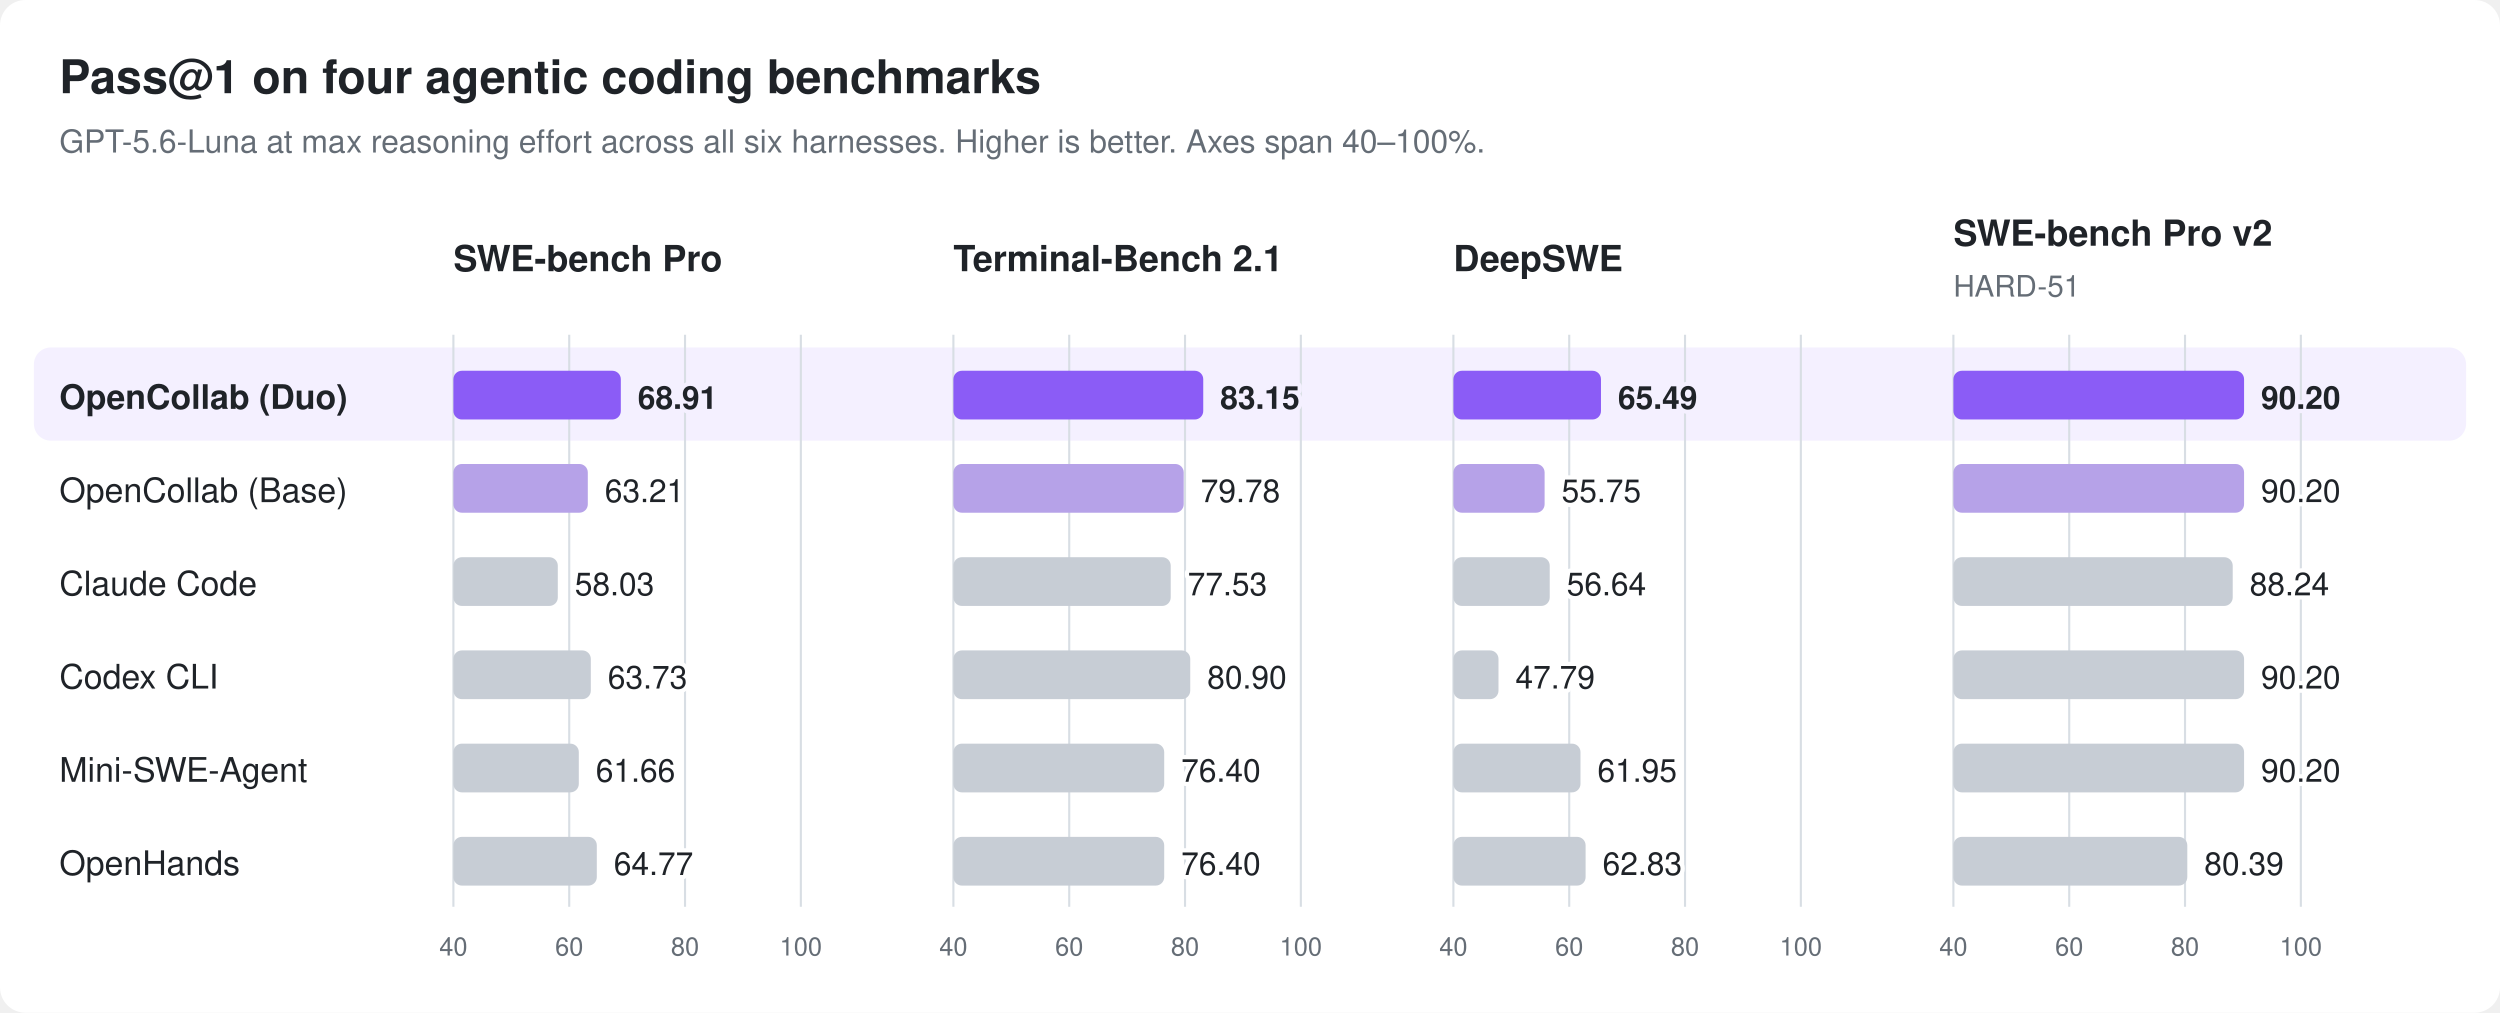
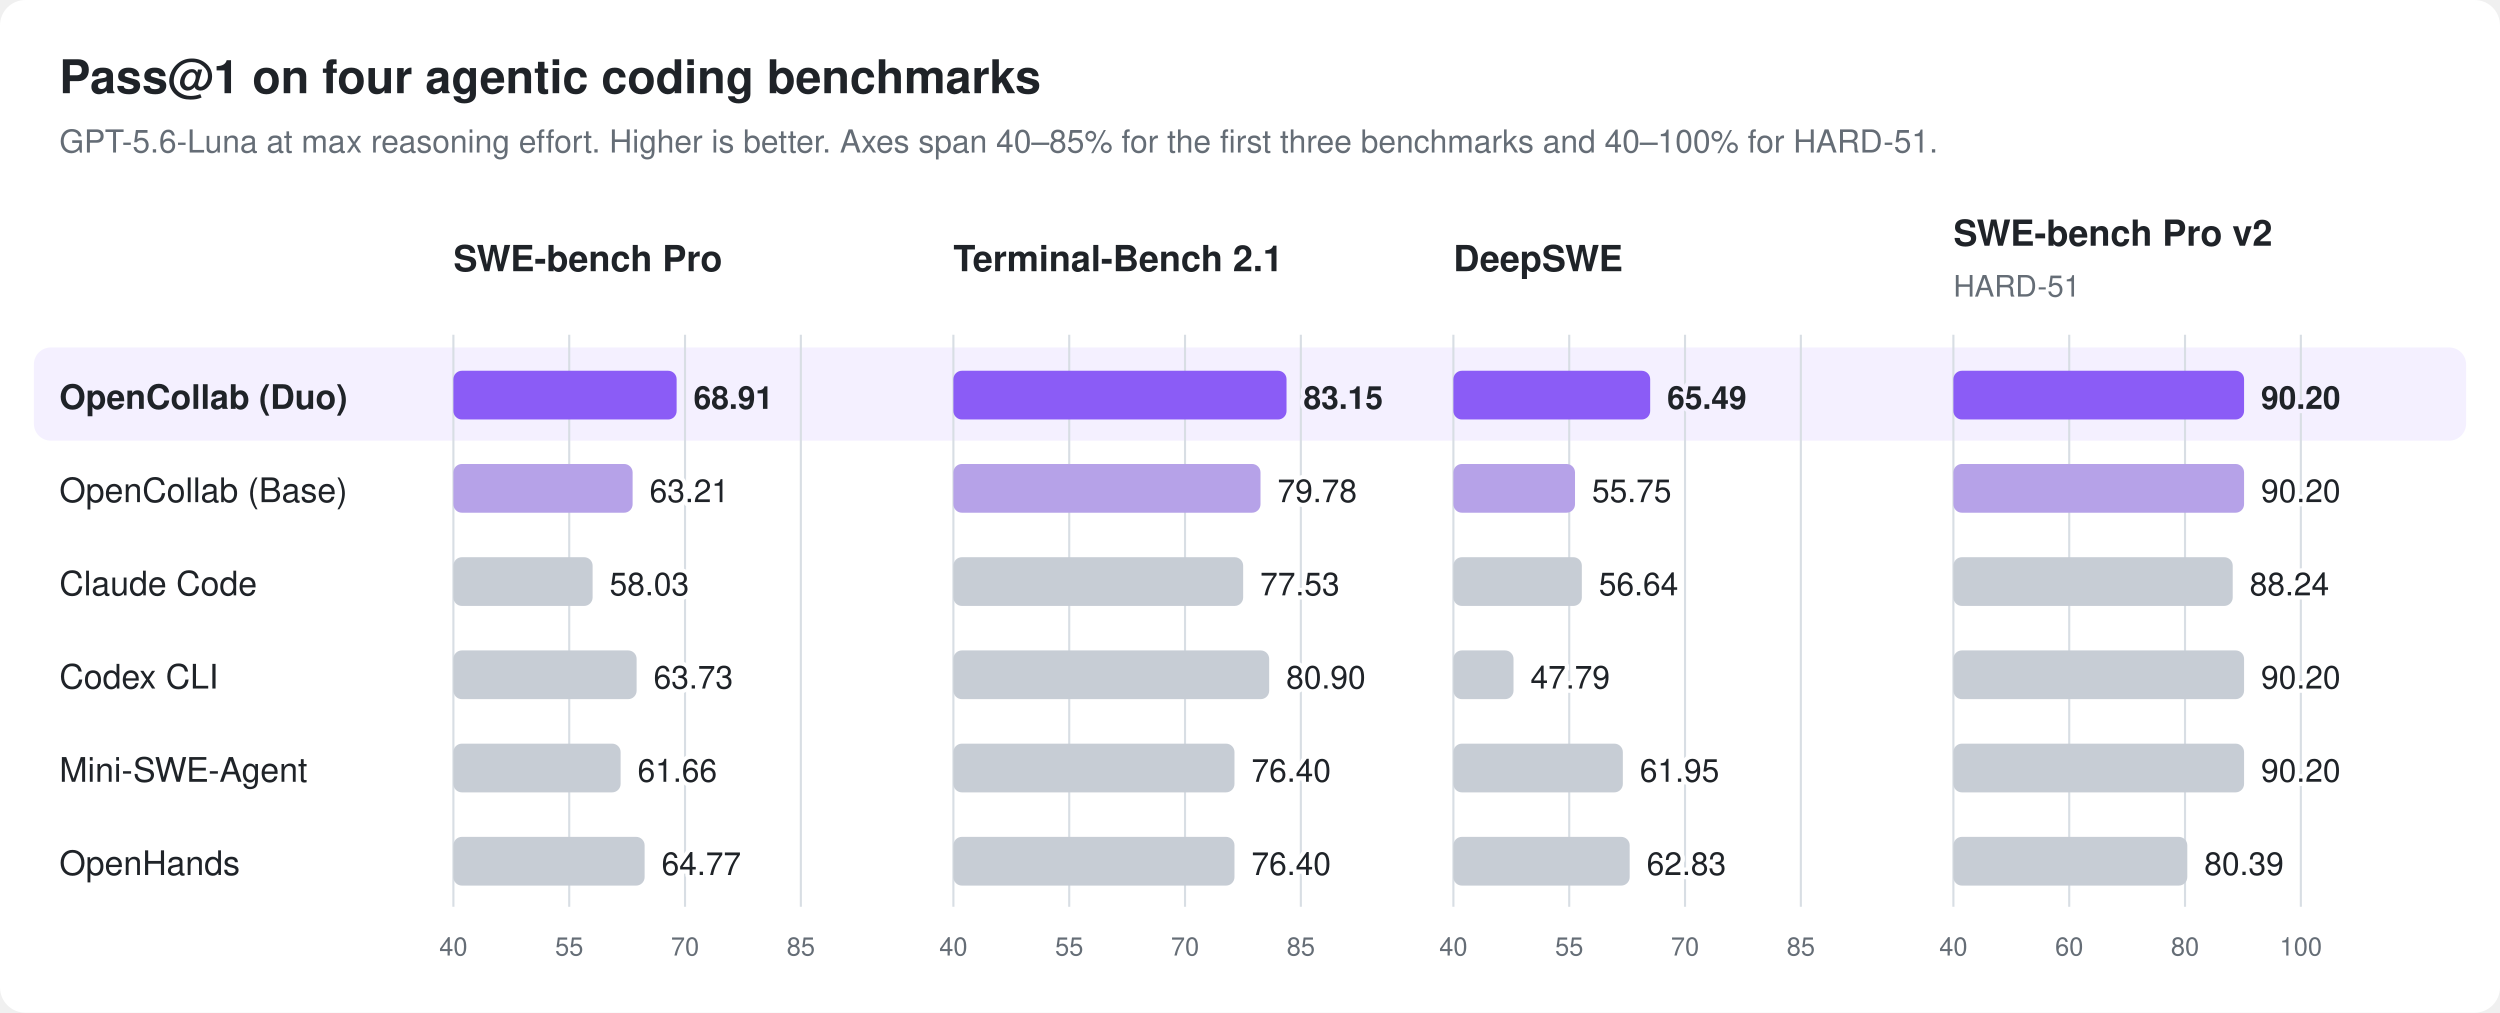
<svg xmlns="http://www.w3.org/2000/svg" width="1180" height="478" viewBox="0 0 1180 478" role="img" aria-labelledby="title description">
  <rect width="1180" height="478" rx="12" fill="#ffffff" />
  <g font-family="-apple-system, BlinkMacSystemFont, Segoe UI, Helvetica, Arial, Liberation Sans, sans-serif" fill="#1f2328" style="font-variant-numeric:tabular-nums">
    <text x="28" y="44" font-size="22" font-weight="600">Pass@1 on four agentic coding benchmarks</text>
-     <text x="28" y="72" font-size="15" fill="#656d76">GPT-5.6-Luna at max reasoning effort across all six harnesses. Higher is better. Axes span 40–100%.</text>
+     <text x="28" y="72" font-size="15" fill="#656d76">GPT-5.6-Luna at max reasoning effort. Higher is better. Axes span 40–85% for the first three benchmarks and 40–100% for HARD-51.</text>
    <rect x="16" y="164" width="1148" height="44" rx="8" fill="#f4f0ff" />
    <text x="28" y="193" font-size="16" font-weight="600">OpenCollab (Duo)</text>
    <text x="28" y="237" font-size="16" font-weight="400">OpenCollab (Base)</text>
    <text x="28" y="281" font-size="16" font-weight="400">Claude Code</text>
    <text x="28" y="325" font-size="16" font-weight="400">Codex CLI</text>
    <text x="28" y="369" font-size="16" font-weight="400">Mini-SWE-Agent</text>
    <text x="28" y="413" font-size="16" font-weight="400">OpenHands</text>
    <text x="214" y="128" font-size="17" font-weight="600">SWE-bench Pro</text>
    <path d="M214 158V428" stroke="#d8dee4" stroke-width="1" />
    <text x="214" y="451" font-size="12" text-anchor="middle" fill="#656d76">40</text>
    <path d="M268.667 158V428" stroke="#d8dee4" stroke-width="1" />
-     <text x="268.667" y="451" font-size="12" text-anchor="middle" fill="#656d76">60</text>
+     <text x="268.667" y="451" font-size="12" text-anchor="middle" fill="#656d76">55</text>
    <path d="M323.333 158V428" stroke="#d8dee4" stroke-width="1" />
-     <text x="323.333" y="451" font-size="12" text-anchor="middle" fill="#656d76">80</text>
+     <text x="323.333" y="451" font-size="12" text-anchor="middle" fill="#656d76">70</text>
    <path d="M378 158V428" stroke="#d8dee4" stroke-width="1" />
-     <text x="378" y="451" font-size="12" text-anchor="middle" fill="#656d76">100</text>
-     <rect x="214" y="175" width="79.026" height="23" rx="4" fill="#8b5cf6" data-dataset="pro" data-harness="duo" data-pass-rate="68.91191710" />
-     <text x="301.026" y="193" font-size="15" font-weight="600" stroke="#f4f0ff" stroke-width="4" stroke-linejoin="round" paint-order="stroke">68.91</text>
-     <rect x="214" y="219" width="63.447" height="23" rx="4" fill="#b6a2e8" data-dataset="pro" data-harness="base" data-pass-rate="63.21243523" />
-     <text x="285.447" y="237" font-size="15" font-weight="400" stroke="#ffffff" stroke-width="4" stroke-linejoin="round" paint-order="stroke">63.21</text>
-     <rect x="214" y="263" width="49.285" height="23" rx="4" fill="#c7cdd5" data-dataset="pro" data-harness="claude" data-pass-rate="58.03108808" />
-     <text x="271.285" y="281" font-size="15" font-weight="400" stroke="#ffffff" stroke-width="4" stroke-linejoin="round" paint-order="stroke">58.03</text>
-     <rect x="214" y="307" width="64.864" height="23" rx="4" fill="#c7cdd5" data-dataset="pro" data-harness="codex" data-pass-rate="63.73056995" />
-     <text x="286.864" y="325" font-size="15" font-weight="400" stroke="#ffffff" stroke-width="4" stroke-linejoin="round" paint-order="stroke">63.73</text>
-     <rect x="214" y="351" width="59.199" height="23" rx="4" fill="#c7cdd5" data-dataset="pro" data-harness="mini" data-pass-rate="61.65803109" />
-     <text x="281.199" y="369" font-size="15" font-weight="400" stroke="#ffffff" stroke-width="4" stroke-linejoin="round" paint-order="stroke">61.66</text>
-     <rect x="214" y="395" width="67.696" height="23" rx="4" fill="#c7cdd5" data-dataset="pro" data-harness="openhands" data-pass-rate="64.76683938" />
-     <text x="289.696" y="413" font-size="15" font-weight="400" stroke="#ffffff" stroke-width="4" stroke-linejoin="round" paint-order="stroke">64.77</text>
+     <text x="378" y="451" font-size="12" text-anchor="middle" fill="#656d76">85</text>
+     <rect x="214" y="175" width="105.368" height="23" rx="4" fill="#8b5cf6" data-dataset="pro" data-harness="duo" data-pass-rate="68.91191710" />
+     <text x="327.368" y="193" font-size="15" font-weight="600" stroke="#f4f0ff" stroke-width="4" stroke-linejoin="round" paint-order="stroke">68.91</text>
+     <rect x="214" y="219" width="84.596" height="23" rx="4" fill="#b6a2e8" data-dataset="pro" data-harness="base" data-pass-rate="63.21243523" />
+     <text x="306.596" y="237" font-size="15" font-weight="400" stroke="#ffffff" stroke-width="4" stroke-linejoin="round" paint-order="stroke">63.21</text>
+     <rect x="214" y="263" width="65.713" height="23" rx="4" fill="#c7cdd5" data-dataset="pro" data-harness="claude" data-pass-rate="58.03108808" />
+     <text x="287.713" y="281" font-size="15" font-weight="400" stroke="#ffffff" stroke-width="4" stroke-linejoin="round" paint-order="stroke">58.03</text>
+     <rect x="214" y="307" width="86.485" height="23" rx="4" fill="#c7cdd5" data-dataset="pro" data-harness="codex" data-pass-rate="63.73056995" />
+     <text x="308.485" y="325" font-size="15" font-weight="400" stroke="#ffffff" stroke-width="4" stroke-linejoin="round" paint-order="stroke">63.73</text>
+     <rect x="214" y="351" width="78.931" height="23" rx="4" fill="#c7cdd5" data-dataset="pro" data-harness="mini" data-pass-rate="61.65803109" />
+     <text x="300.931" y="369" font-size="15" font-weight="400" stroke="#ffffff" stroke-width="4" stroke-linejoin="round" paint-order="stroke">61.66</text>
+     <rect x="214" y="395" width="90.261" height="23" rx="4" fill="#c7cdd5" data-dataset="pro" data-harness="openhands" data-pass-rate="64.76683938" />
+     <text x="312.261" y="413" font-size="15" font-weight="400" stroke="#ffffff" stroke-width="4" stroke-linejoin="round" paint-order="stroke">64.77</text>
    <text x="450" y="128" font-size="17" font-weight="600">Terminal-Bench 2.1</text>
    <path d="M450 158V428" stroke="#d8dee4" stroke-width="1" />
    <text x="450" y="451" font-size="12" text-anchor="middle" fill="#656d76">40</text>
    <path d="M504.667 158V428" stroke="#d8dee4" stroke-width="1" />
-     <text x="504.667" y="451" font-size="12" text-anchor="middle" fill="#656d76">60</text>
+     <text x="504.667" y="451" font-size="12" text-anchor="middle" fill="#656d76">55</text>
    <path d="M559.333 158V428" stroke="#d8dee4" stroke-width="1" />
-     <text x="559.333" y="451" font-size="12" text-anchor="middle" fill="#656d76">80</text>
+     <text x="559.333" y="451" font-size="12" text-anchor="middle" fill="#656d76">70</text>
    <path d="M614 158V428" stroke="#d8dee4" stroke-width="1" />
-     <text x="614" y="451" font-size="12" text-anchor="middle" fill="#656d76">100</text>
-     <rect x="450" y="175" width="117.933" height="23" rx="4" fill="#8b5cf6" data-dataset="terminal" data-harness="duo" data-pass-rate="83.14606742" />
-     <text x="575.933" y="193" font-size="15" font-weight="600" stroke="#f4f0ff" stroke-width="4" stroke-linejoin="round" paint-order="stroke">83.15</text>
-     <rect x="450" y="219" width="108.719" height="23" rx="4" fill="#b6a2e8" data-dataset="terminal" data-harness="base" data-pass-rate="79.77528090" />
-     <text x="566.719" y="237" font-size="15" font-weight="400" stroke="#ffffff" stroke-width="4" stroke-linejoin="round" paint-order="stroke">79.78</text>
-     <rect x="450" y="263" width="102.577" height="23" rx="4" fill="#c7cdd5" data-dataset="terminal" data-harness="claude" data-pass-rate="77.52808989" />
-     <text x="560.577" y="281" font-size="15" font-weight="400" stroke="#ffffff" stroke-width="4" stroke-linejoin="round" paint-order="stroke">77.53</text>
-     <rect x="450" y="307" width="111.790" height="23" rx="4" fill="#c7cdd5" data-dataset="terminal" data-harness="codex" data-pass-rate="80.89887640" />
-     <text x="569.79" y="325" font-size="15" font-weight="400" stroke="#ffffff" stroke-width="4" stroke-linejoin="round" paint-order="stroke">80.90</text>
-     <rect x="450" y="351" width="99.506" height="23" rx="4" fill="#c7cdd5" data-dataset="terminal" data-harness="mini" data-pass-rate="76.40449438" />
-     <text x="557.506" y="369" font-size="15" font-weight="400" stroke="#ffffff" stroke-width="4" stroke-linejoin="round" paint-order="stroke">76.40</text>
-     <rect x="450" y="395" width="99.506" height="23" rx="4" fill="#c7cdd5" data-dataset="terminal" data-harness="openhands" data-pass-rate="76.40449438" />
-     <text x="557.506" y="413" font-size="15" font-weight="400" stroke="#ffffff" stroke-width="4" stroke-linejoin="round" paint-order="stroke">76.40</text>
+     <text x="614" y="451" font-size="12" text-anchor="middle" fill="#656d76">85</text>
+     <rect x="450" y="175" width="157.243" height="23" rx="4" fill="#8b5cf6" data-dataset="terminal" data-harness="duo" data-pass-rate="83.14606742" />
+     <text x="615.243" y="193" font-size="15" font-weight="600" stroke="#f4f0ff" stroke-width="4" stroke-linejoin="round" paint-order="stroke">83.15</text>
+     <rect x="450" y="219" width="144.959" height="23" rx="4" fill="#b6a2e8" data-dataset="terminal" data-harness="base" data-pass-rate="79.77528090" />
+     <text x="602.959" y="237" font-size="15" font-weight="400" stroke="#ffffff" stroke-width="4" stroke-linejoin="round" paint-order="stroke">79.78</text>
+     <rect x="450" y="263" width="136.769" height="23" rx="4" fill="#c7cdd5" data-dataset="terminal" data-harness="claude" data-pass-rate="77.52808989" />
+     <text x="594.769" y="281" font-size="15" font-weight="400" stroke="#ffffff" stroke-width="4" stroke-linejoin="round" paint-order="stroke">77.53</text>
+     <rect x="450" y="307" width="149.054" height="23" rx="4" fill="#c7cdd5" data-dataset="terminal" data-harness="codex" data-pass-rate="80.89887640" />
+     <text x="607.054" y="325" font-size="15" font-weight="400" stroke="#ffffff" stroke-width="4" stroke-linejoin="round" paint-order="stroke">80.90</text>
+     <rect x="450" y="351" width="132.674" height="23" rx="4" fill="#c7cdd5" data-dataset="terminal" data-harness="mini" data-pass-rate="76.40449438" />
+     <text x="590.674" y="369" font-size="15" font-weight="400" stroke="#ffffff" stroke-width="4" stroke-linejoin="round" paint-order="stroke">76.40</text>
+     <rect x="450" y="395" width="132.674" height="23" rx="4" fill="#c7cdd5" data-dataset="terminal" data-harness="openhands" data-pass-rate="76.40449438" />
+     <text x="590.674" y="413" font-size="15" font-weight="400" stroke="#ffffff" stroke-width="4" stroke-linejoin="round" paint-order="stroke">76.40</text>
    <text x="686" y="128" font-size="17" font-weight="600">DeepSWE</text>
    <path d="M686 158V428" stroke="#d8dee4" stroke-width="1" />
    <text x="686" y="451" font-size="12" text-anchor="middle" fill="#656d76">40</text>
    <path d="M740.667 158V428" stroke="#d8dee4" stroke-width="1" />
-     <text x="740.667" y="451" font-size="12" text-anchor="middle" fill="#656d76">60</text>
+     <text x="740.667" y="451" font-size="12" text-anchor="middle" fill="#656d76">55</text>
    <path d="M795.333 158V428" stroke="#d8dee4" stroke-width="1" />
-     <text x="795.333" y="451" font-size="12" text-anchor="middle" fill="#656d76">80</text>
+     <text x="795.333" y="451" font-size="12" text-anchor="middle" fill="#656d76">70</text>
    <path d="M850 158V428" stroke="#d8dee4" stroke-width="1" />
-     <text x="850" y="451" font-size="12" text-anchor="middle" fill="#656d76">100</text>
-     <rect x="686" y="175" width="69.664" height="23" rx="4" fill="#8b5cf6" data-dataset="deep" data-harness="duo" data-pass-rate="65.48672566" />
-     <text x="763.664" y="193" font-size="15" font-weight="600" stroke="#f4f0ff" stroke-width="4" stroke-linejoin="round" paint-order="stroke">65.49</text>
-     <rect x="686" y="219" width="43.056" height="23" rx="4" fill="#b6a2e8" data-dataset="deep" data-harness="base" data-pass-rate="55.75221239" />
-     <text x="737.056" y="237" font-size="15" font-weight="400" stroke="#ffffff" stroke-width="4" stroke-linejoin="round" paint-order="stroke">55.75</text>
-     <rect x="686" y="263" width="45.475" height="23" rx="4" fill="#c7cdd5" data-dataset="deep" data-harness="claude" data-pass-rate="56.63716814" />
-     <text x="739.475" y="281" font-size="15" font-weight="400" stroke="#ffffff" stroke-width="4" stroke-linejoin="round" paint-order="stroke">56.64</text>
-     <rect x="686" y="307" width="21.286" height="23" rx="4" fill="#c7cdd5" data-dataset="deep" data-harness="codex" data-pass-rate="47.78761062" />
-     <text x="715.286" y="325" font-size="15" font-weight="400" stroke="#ffffff" stroke-width="4" stroke-linejoin="round" paint-order="stroke">47.79</text>
-     <rect x="686" y="351" width="59.988" height="23" rx="4" fill="#c7cdd5" data-dataset="deep" data-harness="mini" data-pass-rate="61.94690265" />
-     <text x="753.988" y="369" font-size="15" font-weight="400" stroke="#ffffff" stroke-width="4" stroke-linejoin="round" paint-order="stroke">61.95</text>
-     <rect x="686" y="395" width="62.407" height="23" rx="4" fill="#c7cdd5" data-dataset="deep" data-harness="openhands" data-pass-rate="62.83185841" />
-     <text x="756.407" y="413" font-size="15" font-weight="400" stroke="#ffffff" stroke-width="4" stroke-linejoin="round" paint-order="stroke">62.83</text>
+     <text x="850" y="451" font-size="12" text-anchor="middle" fill="#656d76">85</text>
+     <rect x="686" y="175" width="92.885" height="23" rx="4" fill="#8b5cf6" data-dataset="deep" data-harness="duo" data-pass-rate="65.48672566" />
+     <text x="786.885" y="193" font-size="15" font-weight="600" stroke="#f4f0ff" stroke-width="4" stroke-linejoin="round" paint-order="stroke">65.49</text>
+     <rect x="686" y="219" width="57.408" height="23" rx="4" fill="#b6a2e8" data-dataset="deep" data-harness="base" data-pass-rate="55.75221239" />
+     <text x="751.408" y="237" font-size="15" font-weight="400" stroke="#ffffff" stroke-width="4" stroke-linejoin="round" paint-order="stroke">55.75</text>
+     <rect x="686" y="263" width="60.633" height="23" rx="4" fill="#c7cdd5" data-dataset="deep" data-harness="claude" data-pass-rate="56.63716814" />
+     <text x="754.633" y="281" font-size="15" font-weight="400" stroke="#ffffff" stroke-width="4" stroke-linejoin="round" paint-order="stroke">56.64</text>
+     <rect x="686" y="307" width="28.382" height="23" rx="4" fill="#c7cdd5" data-dataset="deep" data-harness="codex" data-pass-rate="47.78761062" />
+     <text x="722.382" y="325" font-size="15" font-weight="400" stroke="#ffffff" stroke-width="4" stroke-linejoin="round" paint-order="stroke">47.79</text>
+     <rect x="686" y="351" width="79.984" height="23" rx="4" fill="#c7cdd5" data-dataset="deep" data-harness="mini" data-pass-rate="61.94690265" />
+     <text x="773.984" y="369" font-size="15" font-weight="400" stroke="#ffffff" stroke-width="4" stroke-linejoin="round" paint-order="stroke">61.95</text>
+     <rect x="686" y="395" width="83.209" height="23" rx="4" fill="#c7cdd5" data-dataset="deep" data-harness="openhands" data-pass-rate="62.83185841" />
+     <text x="777.209" y="413" font-size="15" font-weight="400" stroke="#ffffff" stroke-width="4" stroke-linejoin="round" paint-order="stroke">62.83</text>
    <text x="922" y="116" font-size="17" font-weight="600">SWE-bench Pro v2</text>
    <text x="922" y="140" font-size="14" fill="#656d76">HARD-51</text>
    <path d="M922 158V428" stroke="#d8dee4" stroke-width="1" />
    <text x="922" y="451" font-size="12" text-anchor="middle" fill="#656d76">40</text>
    <path d="M976.667 158V428" stroke="#d8dee4" stroke-width="1" />
    <text x="976.667" y="451" font-size="12" text-anchor="middle" fill="#656d76">60</text>
    <path d="M1031.33 158V428" stroke="#d8dee4" stroke-width="1" />
    <text x="1031.33" y="451" font-size="12" text-anchor="middle" fill="#656d76">80</text>
    <path d="M1086 158V428" stroke="#d8dee4" stroke-width="1" />
    <text x="1086" y="451" font-size="12" text-anchor="middle" fill="#656d76">100</text>
    <rect x="922" y="175" width="137.203" height="23" rx="4" fill="#8b5cf6" data-dataset="hard" data-harness="duo" data-pass-rate="90.19607843" />
    <text x="1067.2" y="193" font-size="15" font-weight="600" stroke="#f4f0ff" stroke-width="4" stroke-linejoin="round" paint-order="stroke">90.20</text>
    <rect x="922" y="219" width="137.203" height="23" rx="4" fill="#b6a2e8" data-dataset="hard" data-harness="base" data-pass-rate="90.19607843" />
    <text x="1067.2" y="237" font-size="15" font-weight="400" stroke="#ffffff" stroke-width="4" stroke-linejoin="round" paint-order="stroke">90.20</text>
    <rect x="922" y="263" width="131.843" height="23" rx="4" fill="#c7cdd5" data-dataset="hard" data-harness="claude" data-pass-rate="88.23529412" />
    <text x="1061.84" y="281" font-size="15" font-weight="400" stroke="#ffffff" stroke-width="4" stroke-linejoin="round" paint-order="stroke">88.24</text>
    <rect x="922" y="307" width="137.203" height="23" rx="4" fill="#c7cdd5" data-dataset="hard" data-harness="codex" data-pass-rate="90.19607843" />
    <text x="1067.2" y="325" font-size="15" font-weight="400" stroke="#ffffff" stroke-width="4" stroke-linejoin="round" paint-order="stroke">90.20</text>
    <rect x="922" y="351" width="137.203" height="23" rx="4" fill="#c7cdd5" data-dataset="hard" data-harness="mini" data-pass-rate="90.19607843" />
    <text x="1067.2" y="369" font-size="15" font-weight="400" stroke="#ffffff" stroke-width="4" stroke-linejoin="round" paint-order="stroke">90.20</text>
    <rect x="922" y="395" width="110.405" height="23" rx="4" fill="#c7cdd5" data-dataset="hard" data-harness="openhands" data-pass-rate="80.39215686" />
    <text x="1040.41" y="413" font-size="15" font-weight="400" stroke="#ffffff" stroke-width="4" stroke-linejoin="round" paint-order="stroke">80.39</text>
  </g>
</svg>
